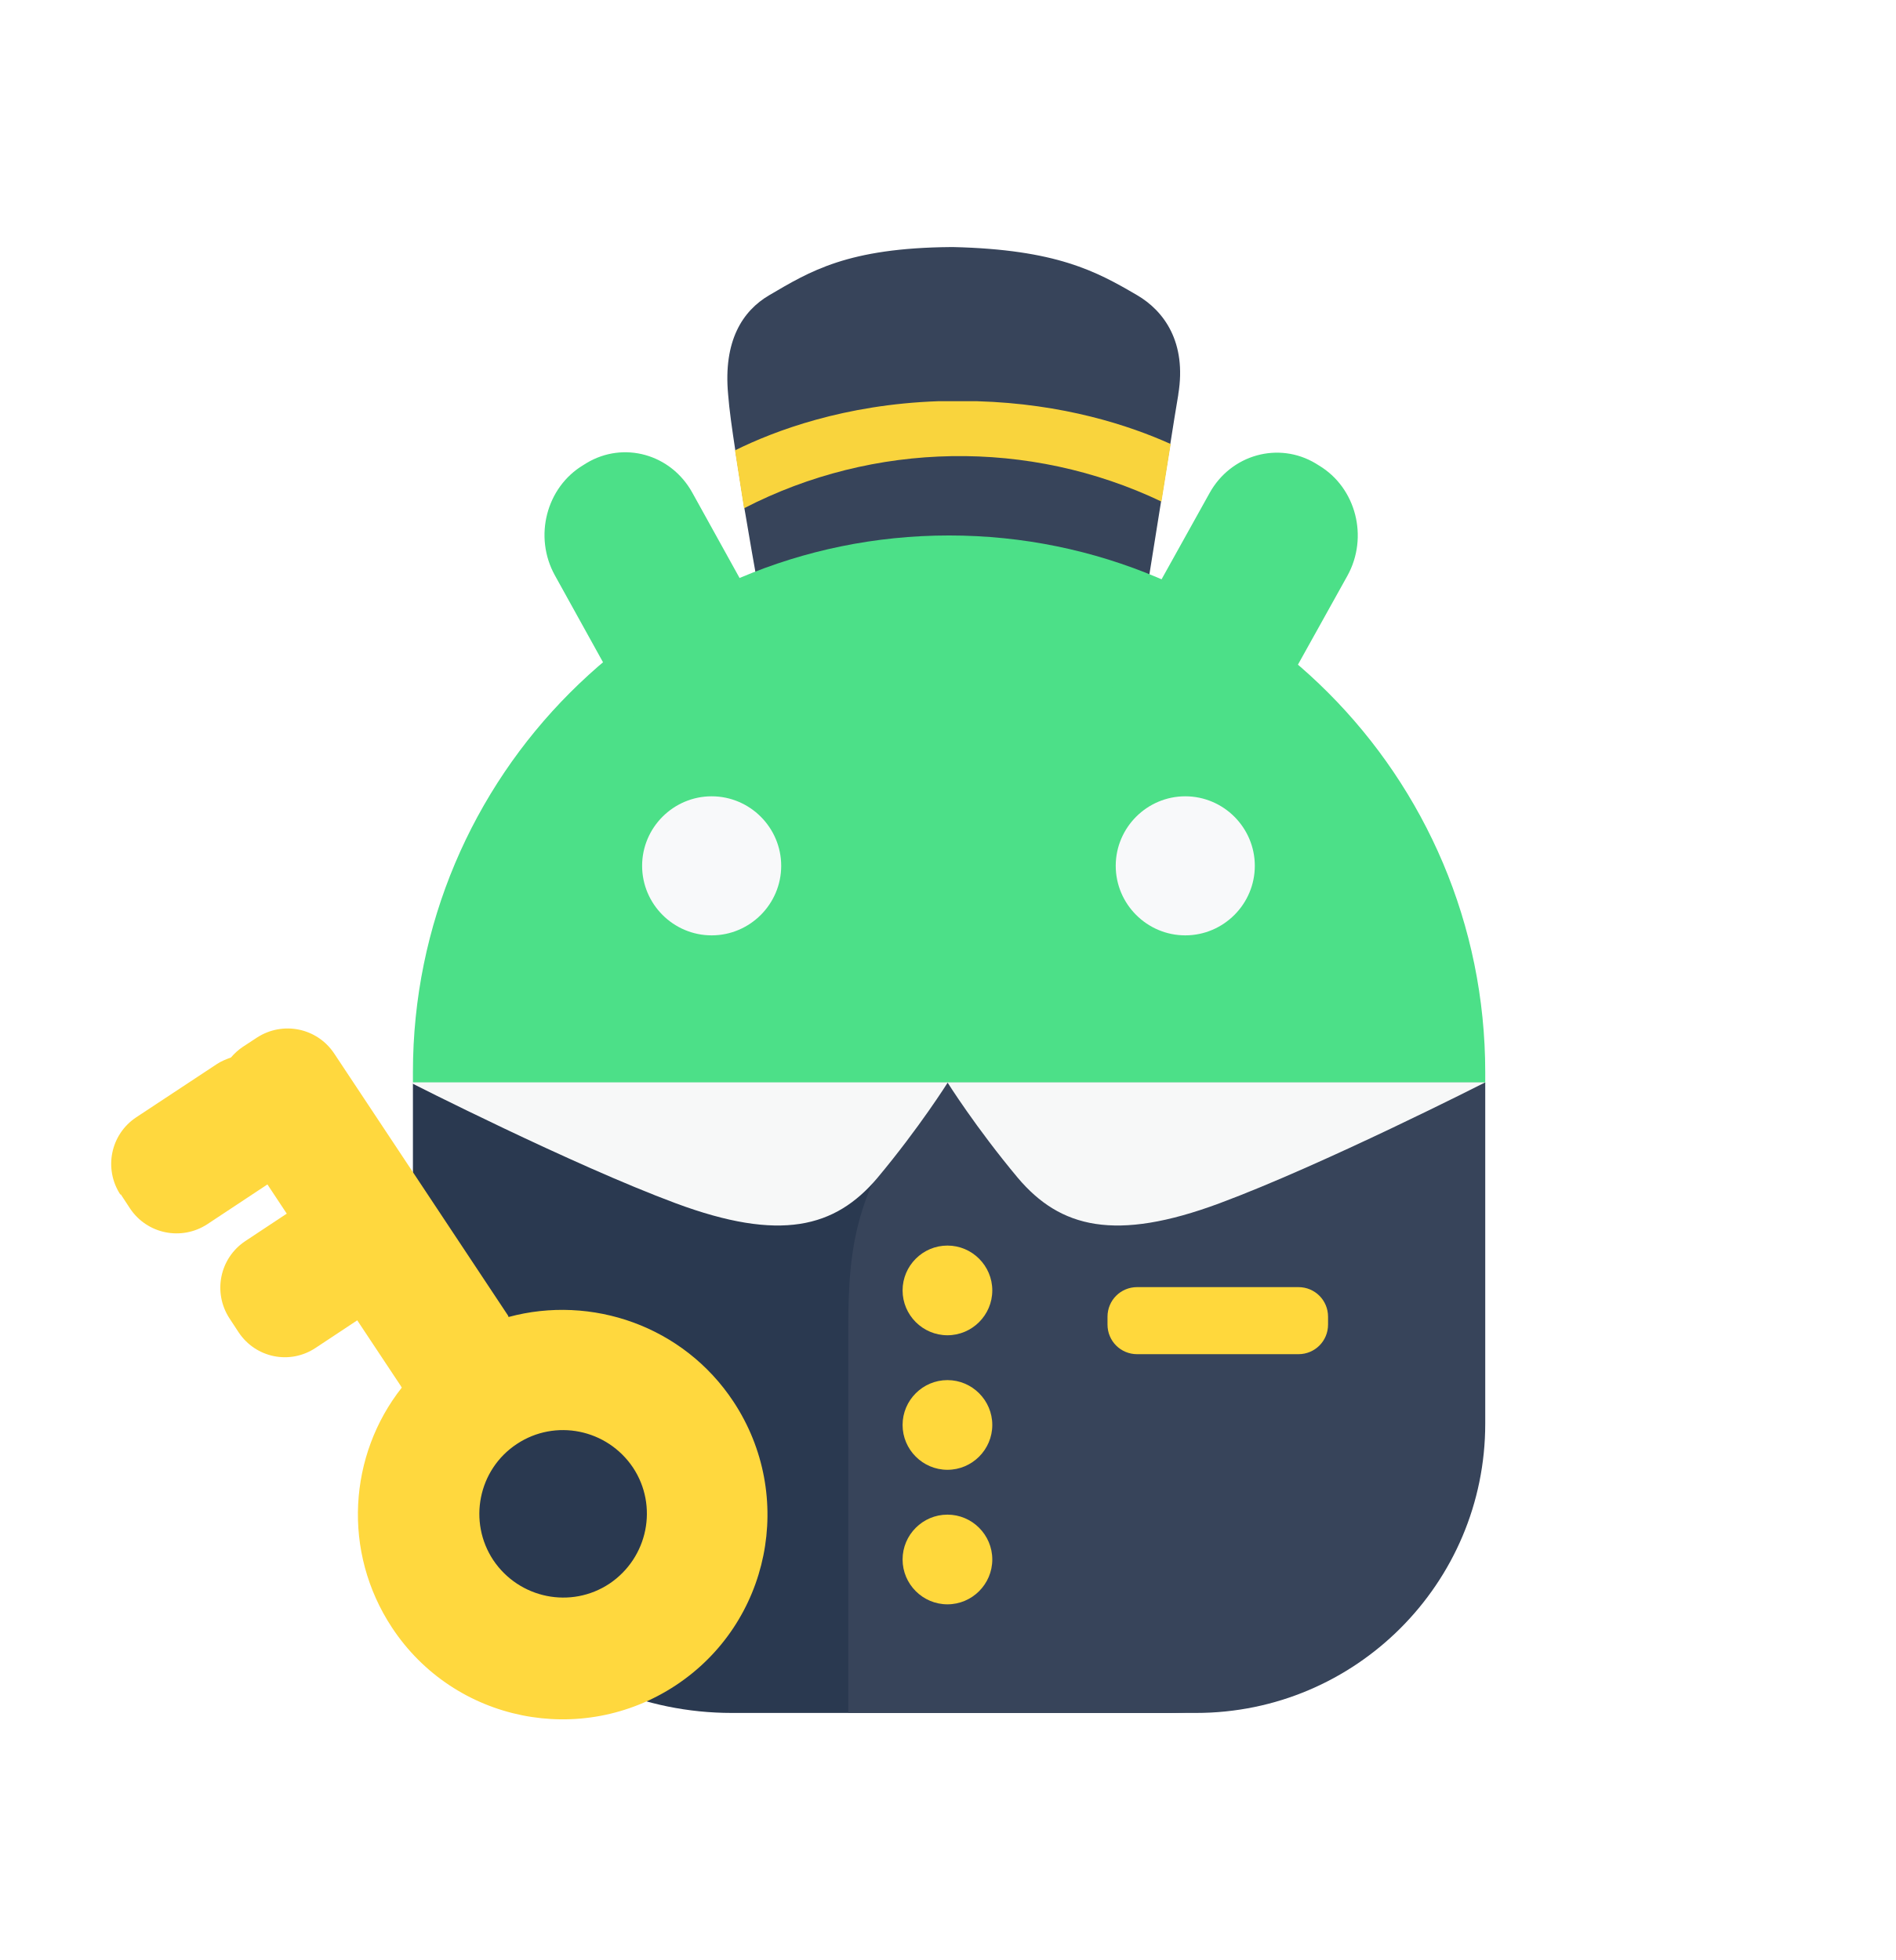
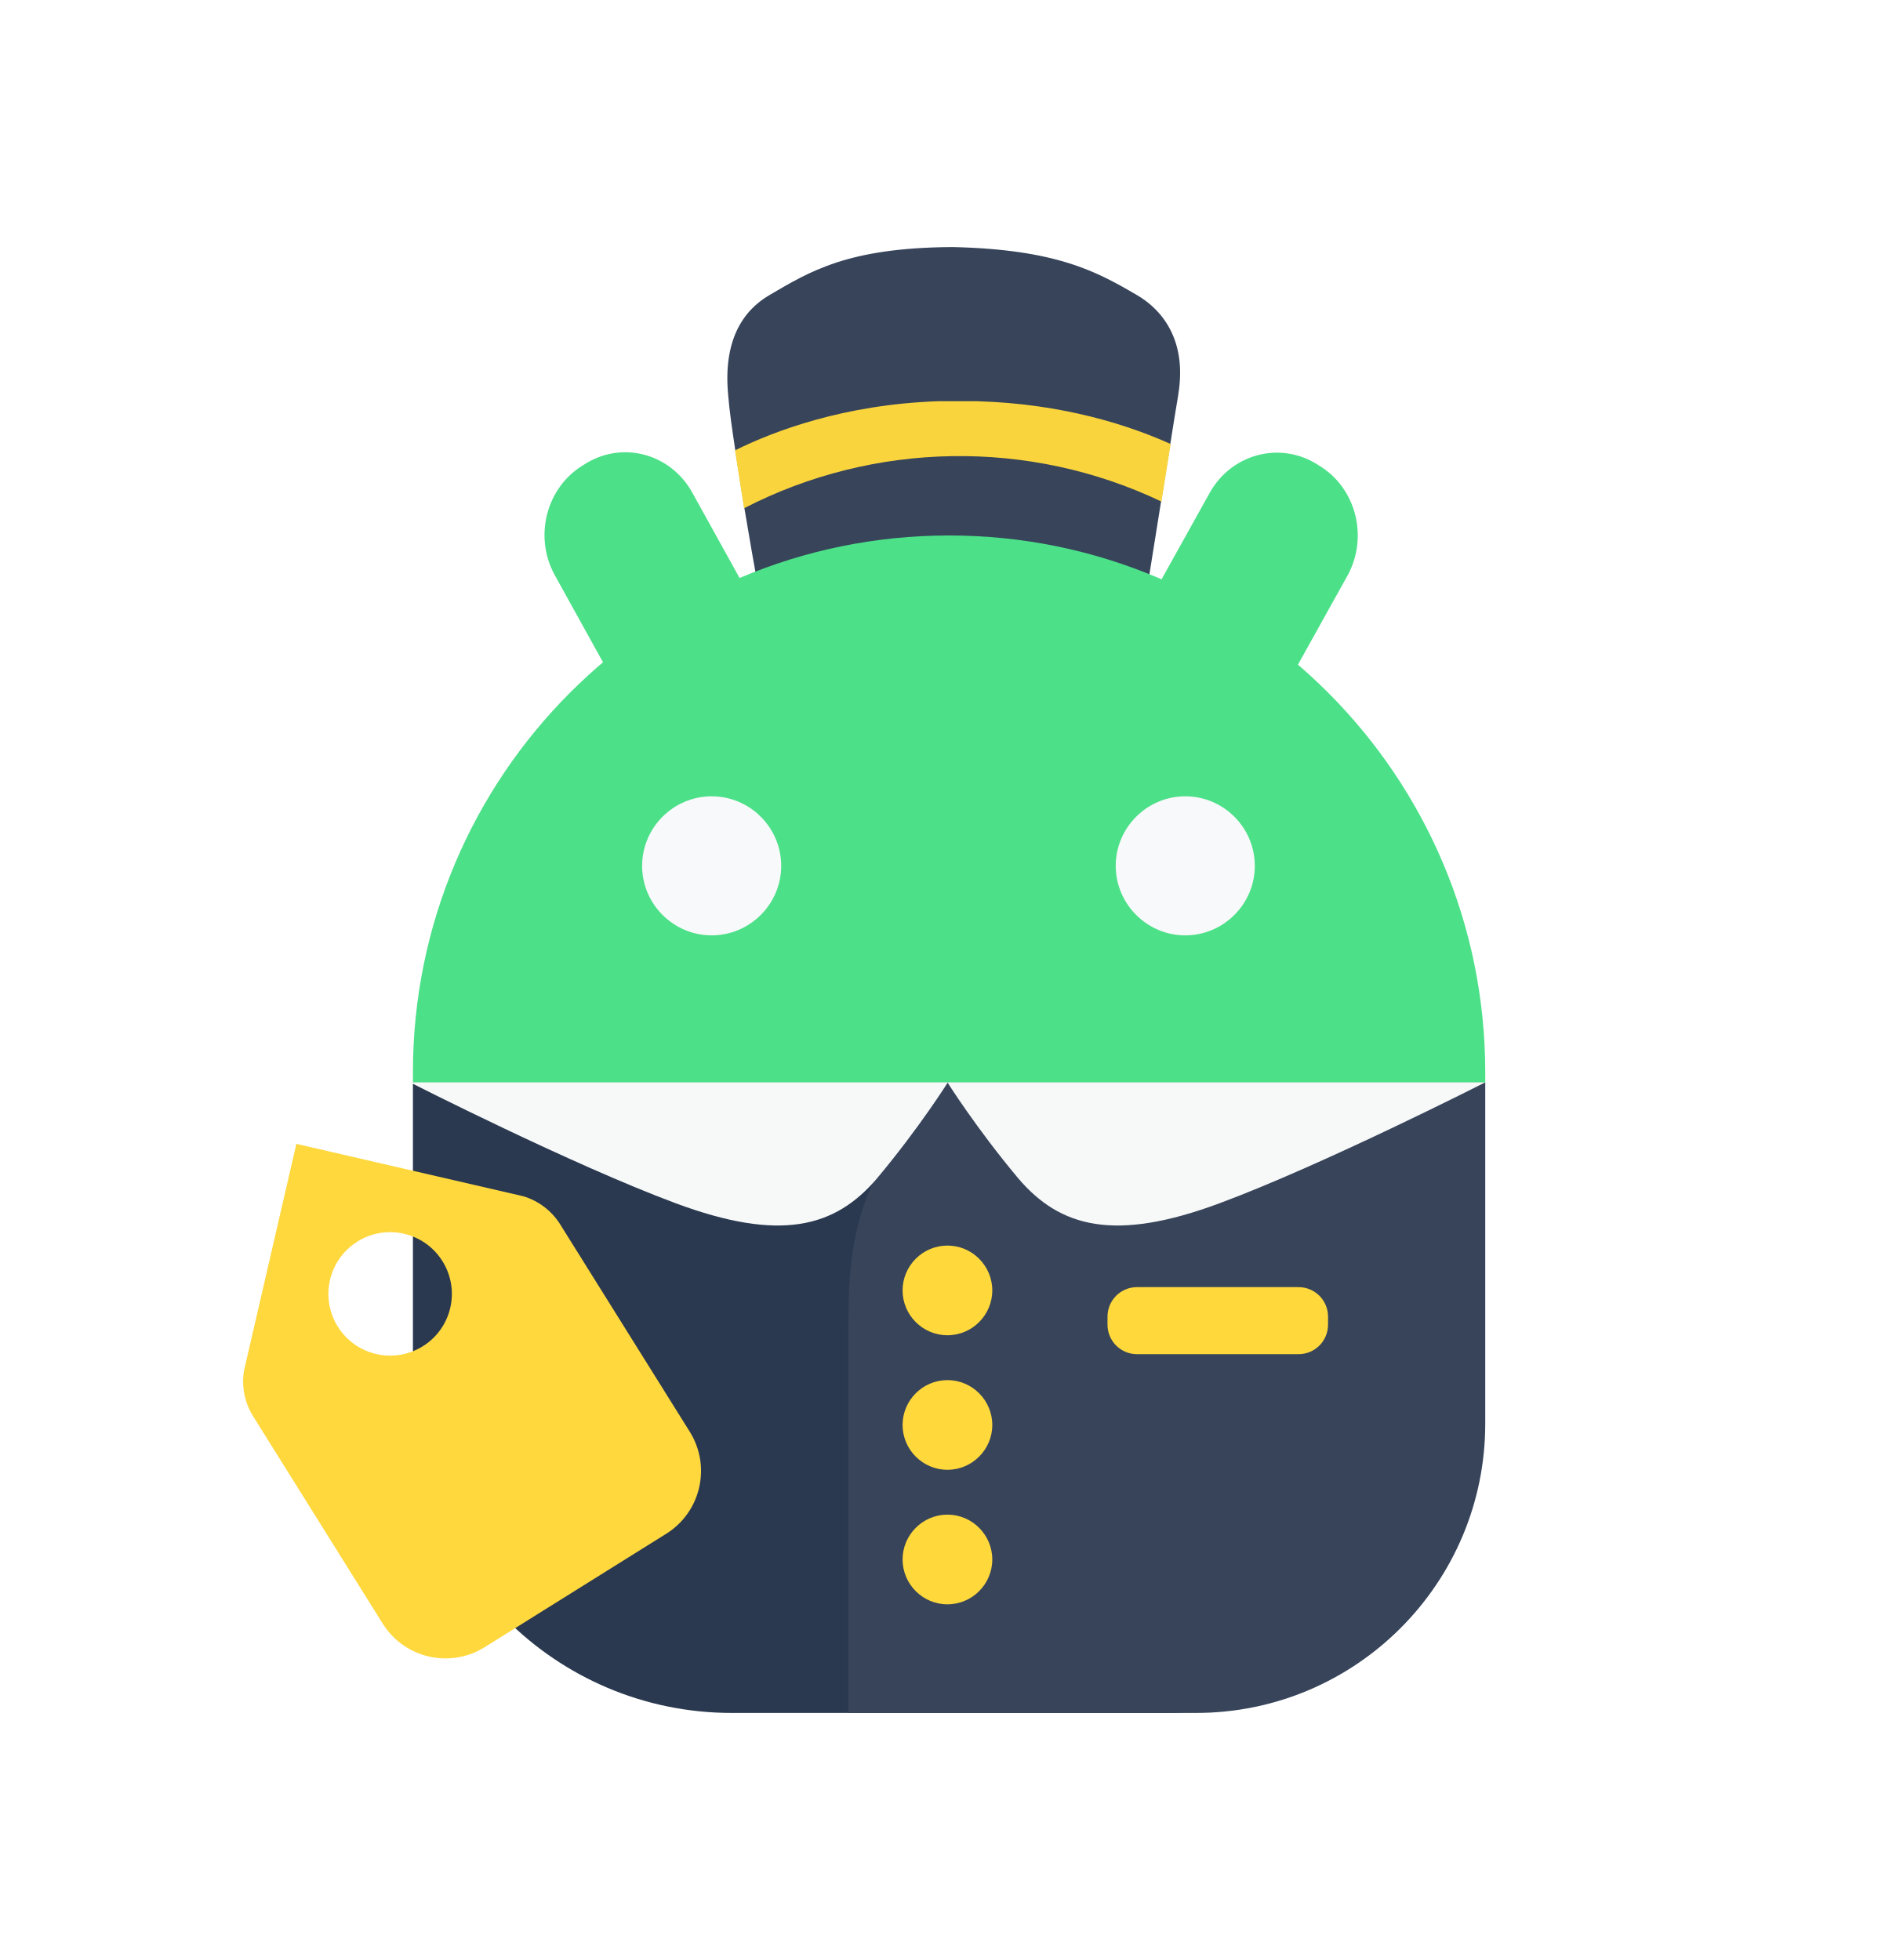
<svg xmlns="http://www.w3.org/2000/svg" id="Layer_1" data-name="Layer 1" viewBox="0 0 460.6 476.4">
  <defs>
    <style>
      .cls-1 {
        fill: #ffd83c;
      }

      .cls-1, .cls-2, .cls-3, .cls-4, .cls-5, .cls-6, .cls-7, .cls-8 {
        fill-rule: evenodd;
      }

      .cls-2 {
        fill: #ffd83e;
      }

      .cls-3 {
        fill: #f9d43d;
      }

      .cls-4 {
        fill: #f8f9fa;
      }

      .cls-5 {
        fill: #f7f8f8;
      }

      .cls-6 {
        fill: #4ce088;
      }

      .cls-7 {
        fill: #2a3950;
      }

      .cls-8 {
        fill: #37445a;
      }
    </style>
  </defs>
  <g>
    <path class="cls-8" d="M231.55,146.05c5.9.2,10,.4,10,.4v-.6c-3.7,0-7.1.1-10.1.2h.1Z" />
    <path class="cls-8" d="M221.55,145.85v.6s4-.2,10-.4c-3,0-6.4-.2-10.1-.2h.1Z" />
    <path class="cls-8" d="M178.7,109.47c-.8-5.24-1.48-10-1.75-13.62-1.2-13,3.5-20.3,10-24.1,9.9-5.8,19-11.5,44.2-11.7h.5c25.1.6,34.8,5.9,44.7,11.7,6.5,3.8,12.1,11.4,10,24.1v.1c-.53,3.2-1.23,7.36-1.94,11.97l-2.24,13.97c-.08.46-.15.91-.22,1.36-2.1,13.3-4.1,25.5-4.1,25.5-4.9-2.7-22-3.1-36.1-3-3.7,0-7.1.1-10.1.2-3,0-6.4-.2-10.1-.2-14.1-.2-31.3.2-36.2,3,0,0-2.1-11.2-4.2-23.8-.08-.48-.17-.95-.25-1.43l-2.2-14.05Z" />
    <path class="cls-6" d="M230.65,130.15c71.9,0,130.3,58.38,130.3,130.48v2.7H100.35v-2.7c0-72,58.3-130.48,130.3-130.48h0Z" />
    <path class="cls-3" d="M178.61,109.47c9.63-4.77,26.56-11.15,49.37-11.95h9.48c20.93.6,37,5.88,47.04,10.4l-2.24,13.99c-32.15-15.32-69.91-14.66-101.44,1.63l-2.2-14.07Z" />
    <path class="cls-4" d="M288.05,193.55c9.3,0,16.9,7.6,16.9,16.9s-7.6,16.9-16.9,16.9-16.9-7.6-16.9-16.9,7.6-16.9,16.9-16.9Z" />
    <path class="cls-4" d="M172.95,193.55c9.3,0,16.9,7.6,16.9,16.9s-7.6,16.9-16.9,16.9-16.9-7.6-16.9-16.9,7.6-16.9,16.9-16.9Z" />
    <path class="cls-6" d="M319.75,112.65l.8.5c9,5.4,12.1,17.4,6.9,26.8l-21.2,38.1c-5.2,9.4-16.8,12.6-25.8,7.2l-.8-.5c-9-5.4-12.1-17.4-6.9-26.8l21.2-38.1c5.2-9.4,16.8-12.6,25.8-7.2Z" />
    <path class="cls-6" d="M141.75,113.05l.8-.5c9-5.4,20.5-2.2,25.7,7.2l21.1,38.1c5.2,9.4,2.1,21.4-6.9,26.8l-.8.5c-9,5.4-20.5,2.2-25.7-7.2l-21.1-38.1c-5.2-9.4-2.1-21.4,6.9-26.8Z" />
    <path class="cls-7" d="M100.35,263.15h260.5v75.7c0,42.8-34.7,77.5-77.5,77.5h-105.5c-42.8,0-77.5-34.7-77.5-77.5,0,0,0-75.7,0-75.7Z" />
    <path class="cls-8" d="M268.35,263.15h92.6v82.9c0,38.8-31.5,70.3-70.3,70.3h-84.5v-93.36c0-20.68,1.74-36.77,22.42-59.84h39.78Z" />
    <path class="cls-1" d="M276.35,312.85h39.2c4,0,7.2,3.2,7.2,7.2v1.9c0,4-3.2,7.2-7.2,7.2h-39.2c-4,0-7.2-3.2-7.2-7.2v-1.9c0-4,3.2-7.2,7.2-7.2Z" />
    <path class="cls-1" d="M230.25,368.15c6,0,10.9,4.9,10.9,10.9s-4.9,10.9-10.9,10.9-10.9-4.9-10.9-10.9,4.9-10.9,10.9-10.9h0Z" />
    <path class="cls-1" d="M230.25,335.45c6,0,10.9,4.9,10.9,10.9s-4.9,10.9-10.9,10.9-10.9-4.9-10.9-10.9,4.9-10.9,10.9-10.9h0Z" />
    <path class="cls-1" d="M230.25,302.75c6,0,10.9,4.9,10.9,10.9s-4.9,10.9-10.9,10.9-10.9-4.9-10.9-10.9,4.9-10.9,10.9-10.9h0Z" />
    <path class="cls-5" d="M360.95,263.08s-39.3,20-64.6,29.4c-25.3,9.4-38.7,6-49-6.2-10.2-12.2-17.1-23.2-17.1-23.2h130.7Z" />
    <path class="cls-5" d="M99.65,263.08s39.3,20,64.6,29.4c25.3,9.4,38.7,6,49-6.2,10.2-12.2,17.1-23.2,17.1-23.2H99.65Z" />
  </g>
-   <path class="cls-2" d="M29.35,290.3l2.25,3.43c4.16,6.23,12.49,7.91,18.76,3.84l14.63-9.68,4.7,7.1-10.09,6.68c-6.23,4.16-7.91,12.49-3.84,18.76l2.25,3.43c4.16,6.23,12.49,7.91,18.72,3.74l10.09-6.68,10.61,15.99c.04.09.11.28.23.34-12.95,16.41-14.58,39.9-2.38,58.38,15.15,22.93,46.02,29.15,68.96,14,22.93-15.15,29.15-46.02,14-68.96-12.16-18.39-34.48-26.02-54.65-20.56l-.14-.37-42.25-63.7c-4.16-6.23-12.49-7.91-18.76-3.84l-3.43,2.25c-1.11.74-2.06,1.63-2.88,2.58-1.22.46-2.34.88-3.45,1.62l-19.6,12.94c-6.23,4.16-7.91,12.49-3.84,18.76l.09-.04ZM125.6,350.98c9.32-6.18,21.92-3.66,28.23,5.72,6.18,9.32,3.66,21.92-5.72,28.23-9.32,6.18-21.92,3.66-28.23-5.72-6.18-9.32-3.69-22.01,5.72-28.23Z" />
+   <g transform="translate(27,250) rotate(-32 80 84) translate(32,16)">
+     <path class="cls-2" d="M48 2 L88 42 A16 16 0 0 1 92 53 L92 112 A18 18 0 0 1 74 130 L22 130 A18 18 0 0 1 4 112 L4 53 A16 16 0 0 1 8 42 L48 2 Z M48 30 A15 15 0 1 0 48 60 A15 15 0 1 0 48 30 Z" />
+   </g>
</svg>
